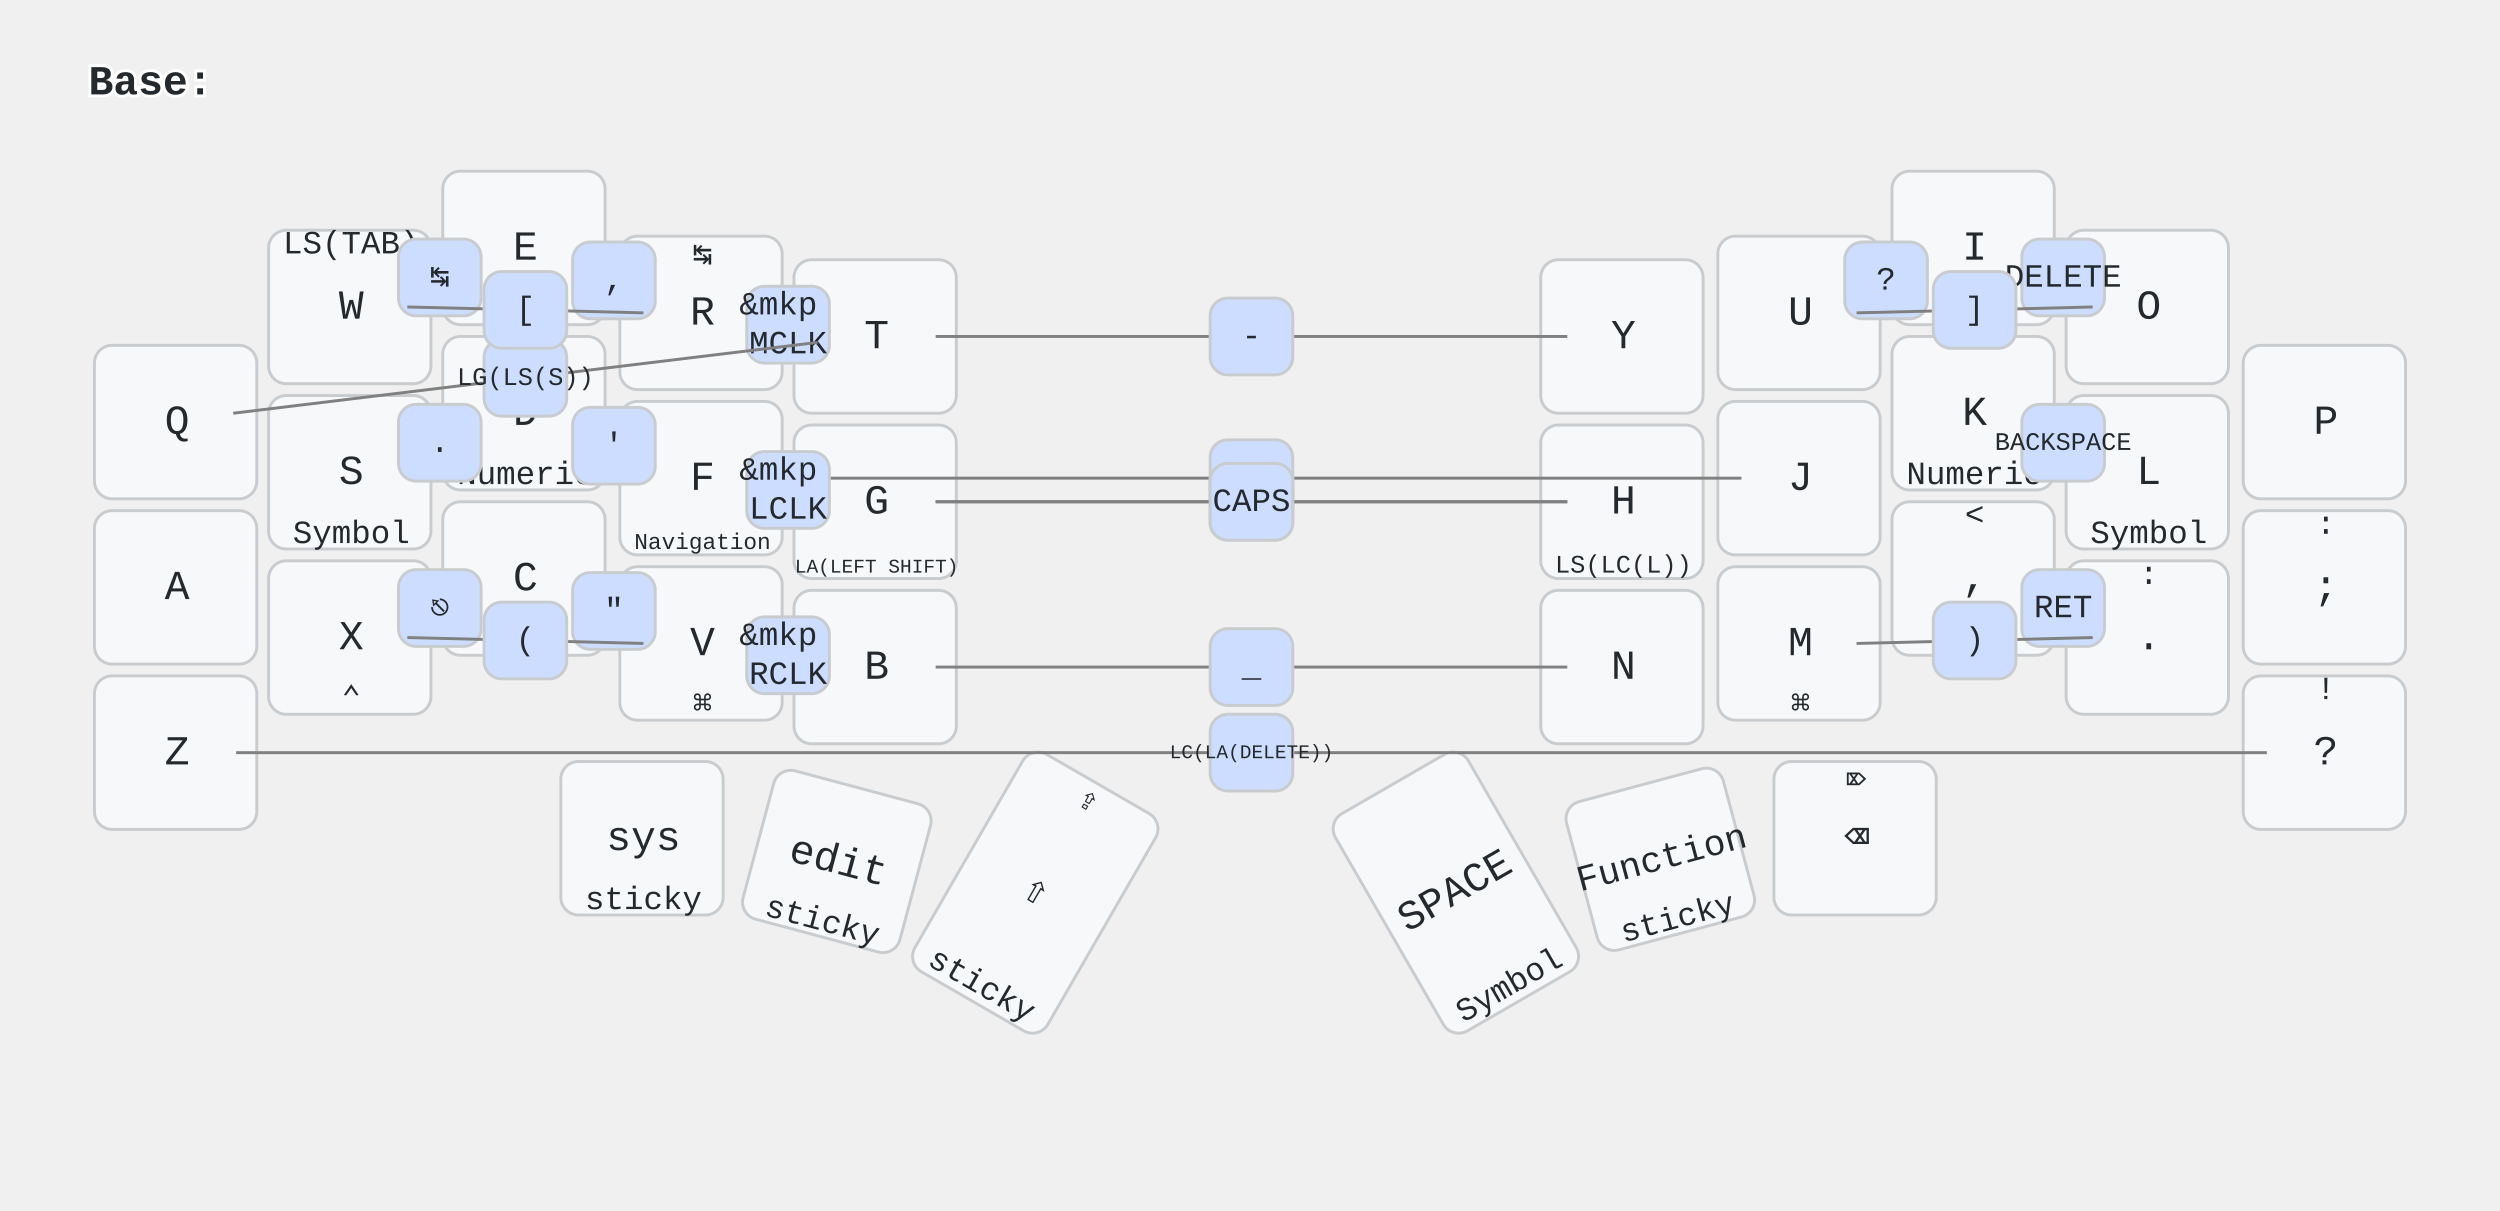
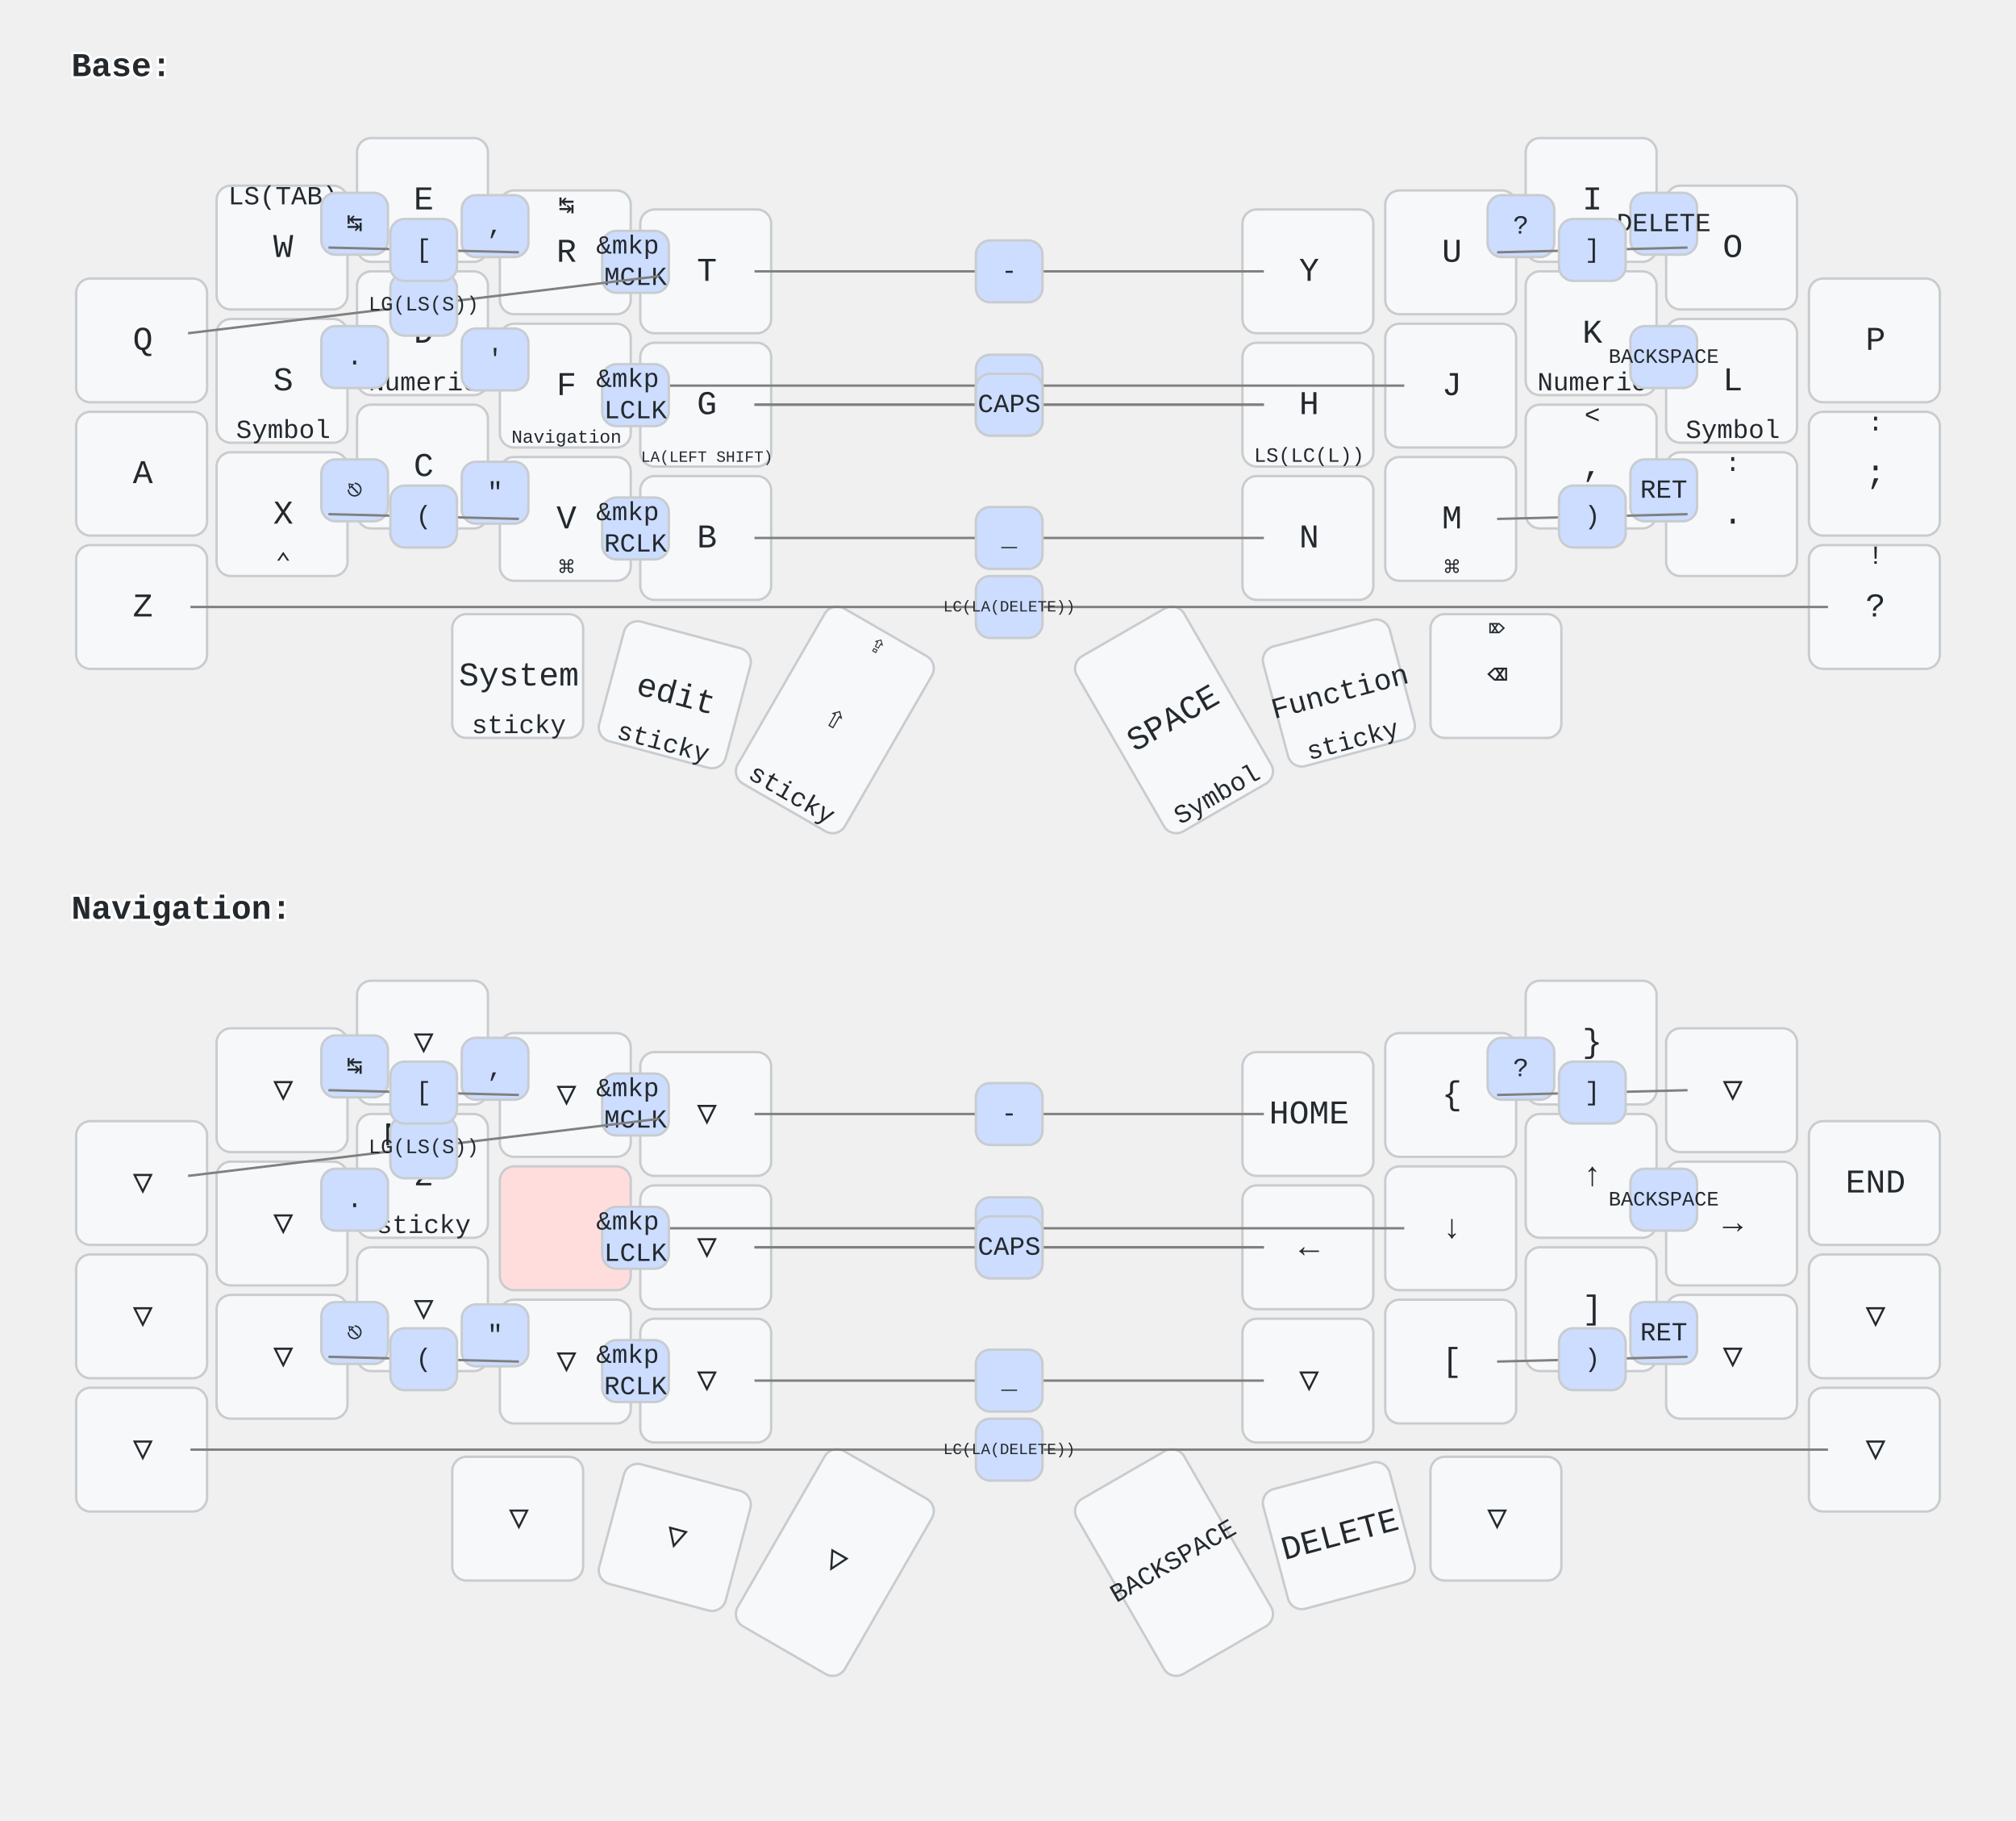
- <svg xmlns="http://www.w3.org/2000/svg" width="847" height="410" viewBox="0 0 847 410" class="keymap">
+ <svg xmlns="http://www.w3.org/2000/svg" width="847" height="765" viewBox="0 0 847 765" class="keymap">
  <style>/* font and background color specifications */
svg {
    font-family: SFMono-Regular,Consolas,Liberation Mono,Menlo,monospace;
    font-size: 14px;
    font-kerning: normal;
    text-rendering: optimizeLegibility;
    fill: #24292e;
}

/* default key styling */
rect {
    fill: #f6f8fa;
    stroke: #c9cccf;
    stroke-width: 1;
}

/* color accent for combo boxes */
rect.combo {
    fill: #cdf;
}

/* color accent for held keys */
rect.held, rect.combo.held {
    fill: #fdd;
}

/* color accent for ghost (optional) keys */
rect.ghost, rect.combo.ghost {
    fill: #ddd;
}

text {
    text-anchor: middle;
    dominant-baseline: middle;
}

/* styling for layer labels */
text.label {
    font-weight: bold;
    text-anchor: start;
    stroke: white;
    stroke-width: 2;
    paint-order: stroke;
}

/* styling for combo tap, and key hold/shifted label text */
text.combo, text.hold, text.shifted {
    font-size: 11px;
}

text.hold {
    text-anchor: middle;
    dominant-baseline: auto;
}

text.shifted {
    text-anchor: middle;
    dominant-baseline: hanging;
}

/* styling for hold/shifted label text in combo box */
text.combo.hold, text.combo.shifted {
    font-size: 8px;
}

/* styling for combo dendrons */
path {
    stroke-width: 1;
    stroke: gray;
    fill: none;
}
</style>
  <g transform="translate(30, 0)" class="layer-Base">
    <text x="0" y="28" class="label">Base:</text>
    <g transform="translate(0, 56)">
      <g transform="translate(30, 87)" class="key keypos-0">
        <rect rx="6" ry="6" x="-28" y="-26" width="55" height="52" class="key" />
        <text x="0" y="0" class="key tap">Q</text>
      </g>
      <g transform="translate(89, 48)" class="key keypos-1">
        <rect rx="6" ry="6" x="-28" y="-26" width="55" height="52" class="key" />
        <text x="0" y="0" class="key tap">W</text>
        <text x="0" y="-24" class="key shifted">LS(TAB)</text>
      </g>
      <g transform="translate(148, 28)" class="key keypos-2">
        <rect rx="6" ry="6" x="-28" y="-26" width="55" height="52" class="key" />
        <text x="0" y="0" class="key tap">E</text>
      </g>
      <g transform="translate(208, 50)" class="key keypos-3">
        <rect rx="6" ry="6" x="-28" y="-26" width="55" height="52" class="key" />
        <text x="0" y="0" class="key tap">R</text>
        <text x="0" y="-24" class="key shifted">↹</text>
      </g>
      <g transform="translate(267, 58)" class="key keypos-4">
        <rect rx="6" ry="6" x="-28" y="-26" width="55" height="52" class="key" />
        <text x="0" y="0" class="key tap">T</text>
      </g>
      <g transform="translate(520, 58)" class="key keypos-5">
        <rect rx="6" ry="6" x="-28" y="-26" width="55" height="52" class="key" />
        <text x="0" y="0" class="key tap">Y</text>
      </g>
      <g transform="translate(580, 50)" class="key keypos-6">
        <rect rx="6" ry="6" x="-28" y="-26" width="55" height="52" class="key" />
        <text x="0" y="0" class="key tap">U</text>
      </g>
      <g transform="translate(639, 28)" class="key keypos-7">
        <rect rx="6" ry="6" x="-28" y="-26" width="55" height="52" class="key" />
        <text x="0" y="0" class="key tap">I</text>
      </g>
      <g transform="translate(698, 48)" class="key keypos-8">
        <rect rx="6" ry="6" x="-28" y="-26" width="55" height="52" class="key" />
        <text x="0" y="0" class="key tap">O</text>
      </g>
      <g transform="translate(758, 87)" class="key keypos-9">
        <rect rx="6" ry="6" x="-28" y="-26" width="55" height="52" class="key" />
        <text x="0" y="0" class="key tap">P</text>
      </g>
      <g transform="translate(30, 143)" class="key keypos-10">
        <rect rx="6" ry="6" x="-28" y="-26" width="55" height="52" class="key" />
        <text x="0" y="0" class="key tap">A</text>
      </g>
      <g transform="translate(89, 104)" class="key keypos-11">
        <rect rx="6" ry="6" x="-28" y="-26" width="55" height="52" class="key" />
        <text x="0" y="0" class="key tap">S</text>
        <text x="0" y="24" class="key hold">Symbol</text>
      </g>
      <g transform="translate(148, 84)" class="key keypos-12">
        <rect rx="6" ry="6" x="-28" y="-26" width="55" height="52" class="key" />
        <text x="0" y="0" class="key tap">D</text>
        <text x="0" y="24" class="key hold">Numeric</text>
      </g>
      <g transform="translate(208, 106)" class="key keypos-13">
        <rect rx="6" ry="6" x="-28" y="-26" width="55" height="52" class="key" />
        <text x="0" y="0" class="key tap">F</text>
        <text x="0" y="24" class="key hold">
          <tspan style="font-size: 70%">Navigation</tspan>
        </text>
      </g>
      <g transform="translate(267, 114)" class="key keypos-14">
        <rect rx="6" ry="6" x="-28" y="-26" width="55" height="52" class="key" />
        <text x="0" y="0" class="key tap">G</text>
        <text x="0" y="24" class="key hold">
          <tspan style="font-size: 60%">LA(LEFT SHIFT)</tspan>
        </text>
      </g>
      <g transform="translate(520, 114)" class="key keypos-15">
        <rect rx="6" ry="6" x="-28" y="-26" width="55" height="52" class="key" />
        <text x="0" y="0" class="key tap">H</text>
        <text x="0" y="24" class="key hold">
          <tspan style="font-size: 78%">LS(LC(L))</tspan>
        </text>
      </g>
      <g transform="translate(580, 106)" class="key keypos-16">
        <rect rx="6" ry="6" x="-28" y="-26" width="55" height="52" class="key" />
        <text x="0" y="0" class="key tap">J</text>
      </g>
      <g transform="translate(639, 84)" class="key keypos-17">
        <rect rx="6" ry="6" x="-28" y="-26" width="55" height="52" class="key" />
        <text x="0" y="0" class="key tap">K</text>
        <text x="0" y="24" class="key hold">Numeric</text>
      </g>
      <g transform="translate(698, 104)" class="key keypos-18">
        <rect rx="6" ry="6" x="-28" y="-26" width="55" height="52" class="key" />
        <text x="0" y="0" class="key tap">L</text>
        <text x="0" y="24" class="key hold">Symbol</text>
      </g>
      <g transform="translate(758, 143)" class="key keypos-19">
        <rect rx="6" ry="6" x="-28" y="-26" width="55" height="52" class="key" />
        <text x="0" y="0" class="key tap">;</text>
        <text x="0" y="-24" class="key shifted">:</text>
      </g>
      <g transform="translate(30, 199)" class="key keypos-20">
        <rect rx="6" ry="6" x="-28" y="-26" width="55" height="52" class="key" />
        <text x="0" y="0" class="key tap">Z</text>
      </g>
      <g transform="translate(89, 160)" class="key keypos-21">
        <rect rx="6" ry="6" x="-28" y="-26" width="55" height="52" class="key" />
        <text x="0" y="0" class="key tap">X</text>
        <text x="0" y="24" class="key hold">⌃</text>
      </g>
      <g transform="translate(148, 140)" class="key keypos-22">
        <rect rx="6" ry="6" x="-28" y="-26" width="55" height="52" class="key" />
        <text x="0" y="0" class="key tap">C</text>
        <text x="0" y="24" class="key hold">⎇</text>
      </g>
      <g transform="translate(208, 162)" class="key keypos-23">
        <rect rx="6" ry="6" x="-28" y="-26" width="55" height="52" class="key" />
        <text x="0" y="0" class="key tap">V</text>
        <text x="0" y="24" class="key hold">⌘</text>
      </g>
      <g transform="translate(267, 170)" class="key keypos-24">
        <rect rx="6" ry="6" x="-28" y="-26" width="55" height="52" class="key" />
        <text x="0" y="0" class="key tap">B</text>
      </g>
      <g transform="translate(520, 170)" class="key keypos-25">
        <rect rx="6" ry="6" x="-28" y="-26" width="55" height="52" class="key" />
        <text x="0" y="0" class="key tap">N</text>
      </g>
      <g transform="translate(580, 162)" class="key keypos-26">
        <rect rx="6" ry="6" x="-28" y="-26" width="55" height="52" class="key" />
        <text x="0" y="0" class="key tap">M</text>
        <text x="0" y="24" class="key hold">⌘</text>
      </g>
      <g transform="translate(639, 140)" class="key keypos-27">
        <rect rx="6" ry="6" x="-28" y="-26" width="55" height="52" class="key" />
        <text x="0" y="0" class="key tap">,</text>
        <text x="0" y="24" class="key hold">⎇</text>
        <text x="0" y="-24" class="key shifted">&lt;</text>
      </g>
      <g transform="translate(698, 160)" class="key keypos-28">
        <rect rx="6" ry="6" x="-28" y="-26" width="55" height="52" class="key" />
        <text x="0" y="0" class="key tap">.</text>
        <text x="0" y="-24" class="key shifted">:</text>
      </g>
      <g transform="translate(758, 199)" class="key keypos-29">
        <rect rx="6" ry="6" x="-28" y="-26" width="55" height="52" class="key" />
        <text x="0" y="0" class="key tap">?</text>
        <text x="0" y="-24" class="key shifted">!</text>
      </g>
      <g transform="translate(188, 228)" class="key keypos-30">
        <rect rx="6" ry="6" x="-28" y="-26" width="55" height="52" class="key" />
-         <text x="0" y="0" class="key tap">sys</text>
+         <text x="0" y="0" class="key tap">System</text>
        <text x="0" y="24" class="key hold">sticky</text>
      </g>
      <g transform="translate(254, 236) rotate(15.0)" class="key keypos-31">
        <rect rx="6" ry="6" x="-28" y="-26" width="55" height="52" class="key" />
        <text x="0" y="0" class="key tap">edit</text>
        <text x="0" y="24" class="key hold">sticky</text>
      </g>
      <g transform="translate(321, 246) rotate(30.0)" class="key keypos-32">
        <rect rx="6" ry="6" x="-26" y="-42" width="52" height="85" class="key" />
        <text x="0" y="0" class="key tap">⇧</text>
        <text x="0" y="40" class="key hold">sticky</text>
        <text x="0" y="-40" class="key shifted">⇪</text>
      </g>
      <g transform="translate(463, 246) rotate(-30.0)" class="key keypos-33">
        <rect rx="6" ry="6" x="-26" y="-42" width="52" height="85" class="key" />
        <text x="0" y="0" class="key tap">SPACE</text>
        <text x="0" y="40" class="key hold">Symbol</text>
      </g>
      <g transform="translate(533, 235) rotate(-15.0)" class="key keypos-34">
        <rect rx="6" ry="6" x="-28" y="-26" width="55" height="52" class="key" />
        <text x="0" y="0" class="key tap">
          <tspan style="font-size: 88%">Function</tspan>
        </text>
        <text x="0" y="24" class="key hold">sticky</text>
      </g>
      <g transform="translate(599, 228)" class="key keypos-35">
        <rect rx="6" ry="6" x="-28" y="-26" width="55" height="52" class="key" />
        <text x="0" y="0" class="key tap">⌫</text>
        <text x="0" y="-24" class="key shifted">⌦</text>
      </g>
      <g class="combo combopos-0">
        <rect rx="6" ry="6" x="655" y="137" width="28" height="26" class="combo" />
        <text x="669" y="150" class="combo tap">RET</text>
      </g>
      <g class="combo combopos-1">
        <rect rx="6" ry="6" x="655" y="81" width="28" height="26" class="combo" />
        <text x="669" y="94" class="combo tap">
          <tspan style="font-size: 78%">BACKSPACE</tspan>
        </text>
      </g>
      <g class="combo combopos-2">
        <rect rx="6" ry="6" x="655" y="25" width="28" height="26" class="combo" />
        <text x="669" y="38" class="combo tap">DELETE</text>
      </g>
      <g class="combo combopos-3">
        <rect rx="6" ry="6" x="105" y="137" width="28" height="26" class="combo" />
        <text x="119" y="150" class="combo tap">⎋</text>
      </g>
      <g class="combo combopos-4">
        <rect rx="6" ry="6" x="595" y="26" width="28" height="26" class="combo" />
        <text x="609" y="39" class="combo tap">?</text>
      </g>
      <g class="combo combopos-5">
        <rect rx="6" ry="6" x="164" y="26" width="28" height="26" class="combo" />
        <text x="178" y="39" class="combo tap">,</text>
      </g>
      <g class="combo combopos-6">
        <rect rx="6" ry="6" x="164" y="82" width="28" height="26" class="combo" />
        <text x="178" y="95" class="combo tap">'</text>
      </g>
      <g class="combo combopos-7">
        <rect rx="6" ry="6" x="164" y="138" width="28" height="26" class="combo" />
        <text x="178" y="151" class="combo tap">"</text>
      </g>
      <g class="combo combopos-8">
        <path d="M394,199 l-344,0" class="combo" />
        <path d="M394,199 l344,0" class="combo" />
        <rect rx="6" ry="6" x="380" y="186" width="28" height="26" class="combo" />
        <text x="394" y="199" class="combo tap">
          <tspan style="font-size: 60%">LC(LA(DELETE))</tspan>
        </text>
      </g>
      <g class="combo combopos-9">
        <path d="M394,58 l-107,0" class="combo" />
        <path d="M394,58 l107,0" class="combo" />
        <rect rx="6" ry="6" x="380" y="45" width="28" height="26" class="combo" />
        <text x="394" y="58" class="combo tap">-</text>
      </g>
      <g class="combo combopos-10">
        <path d="M394,114 l-107,0" class="combo" />
        <path d="M394,114 l107,0" class="combo" />
        <rect rx="6" ry="6" x="380" y="101" width="28" height="26" class="combo" />
        <text x="394" y="114" class="combo tap">=</text>
      </g>
      <g class="combo combopos-11">
        <path d="M394,170 l-107,0" class="combo" />
        <path d="M394,170 l107,0" class="combo" />
        <rect rx="6" ry="6" x="380" y="157" width="28" height="26" class="combo" />
        <text x="394" y="170" class="combo tap">_</text>
      </g>
      <g class="combo combopos-12">
        <path d="M394,106 l-166,0" class="combo" />
        <path d="M394,106 l166,0" class="combo" />
        <rect rx="6" ry="6" x="380" y="93" width="28" height="26" class="combo" />
        <text x="394" y="106" class="combo tap">⇪</text>
      </g>
      <g class="combo combopos-13">
        <rect rx="6" ry="6" x="105" y="25" width="28" height="26" class="combo" />
        <text x="119" y="38" class="combo tap">↹</text>
      </g>
      <g class="combo combopos-14">
        <rect rx="6" ry="6" x="105" y="81" width="28" height="26" class="combo" />
        <text x="119" y="94" class="combo tap">.</text>
      </g>
      <g class="combo combopos-15">
        <rect rx="6" ry="6" x="223" y="97" width="28" height="26" class="combo" />
        <text x="237" y="110" class="combo tap">
          <tspan x="237" dy="-0.6em">&amp;mkp</tspan>
          <tspan x="237" dy="1.2em">LCLK</tspan>
        </text>
      </g>
      <g class="combo combopos-16">
        <rect rx="6" ry="6" x="223" y="153" width="28" height="26" class="combo" />
        <text x="237" y="166" class="combo tap">
          <tspan x="237" dy="-0.6em">&amp;mkp</tspan>
          <tspan x="237" dy="1.2em">RCLK</tspan>
        </text>
      </g>
      <g class="combo combopos-17">
        <rect rx="6" ry="6" x="223" y="41" width="28" height="26" class="combo" />
        <text x="237" y="54" class="combo tap">
          <tspan x="237" dy="-0.6em">&amp;mkp</tspan>
          <tspan x="237" dy="1.2em">MCLK</tspan>
        </text>
      </g>
      <g class="combo combopos-18">
        <path d="M148,72 l-99,12" class="combo" />
        <path d="M148,72 l99,-12" class="combo" />
        <rect rx="6" ry="6" x="134" y="59" width="28" height="26" class="combo" />
        <text x="148" y="72" class="combo tap">
          <tspan style="font-size: 78%">LG(LS(S))</tspan>
        </text>
      </g>
      <g class="combo combopos-19">
        <path d="M148,49 l-40,-1" class="combo" />
        <path d="M148,49 l40,1" class="combo" />
        <rect rx="6" ry="6" x="134" y="36" width="28" height="26" class="combo" />
        <text x="148" y="49" class="combo tap">[</text>
      </g>
      <g class="combo combopos-20">
        <path d="M639,49 l40,-1" class="combo" />
        <path d="M639,49 l-40,1" class="combo" />
        <rect rx="6" ry="6" x="625" y="36" width="28" height="26" class="combo" />
        <text x="639" y="49" class="combo tap">]</text>
      </g>
      <g class="combo combopos-21">
        <path d="M148,161 l-40,-1" class="combo" />
        <path d="M148,161 l40,1" class="combo" />
        <rect rx="6" ry="6" x="134" y="148" width="28" height="26" class="combo" />
        <text x="148" y="161" class="combo tap">(</text>
      </g>
      <g class="combo combopos-22">
        <path d="M639,161 l40,-1" class="combo" />
        <path d="M639,161 l-40,1" class="combo" />
        <rect rx="6" ry="6" x="625" y="148" width="28" height="26" class="combo" />
        <text x="639" y="161" class="combo tap">)</text>
      </g>
      <g class="combo combopos-23">
        <path d="M394,114 l107,0" class="combo" />
        <path d="M394,114 l-107,0" class="combo" />
        <rect rx="6" ry="6" x="380" y="101" width="28" height="26" class="combo" />
        <text x="394" y="114" class="combo tap">CAPS</text>
      </g>
    </g>
  </g>
+   <g transform="translate(30, 354)" class="layer-Navigation">
+     <text x="0" y="28" class="label">Navigation:</text>
+     <g transform="translate(0, 56)">
+       <g transform="translate(30, 87)" class="key trans keypos-0">
+         <rect rx="6" ry="6" x="-28" y="-26" width="55" height="52" class="key trans" />
+         <text x="0" y="0" class="key trans tap">▽</text>
+       </g>
+       <g transform="translate(89, 48)" class="key trans keypos-1">
+         <rect rx="6" ry="6" x="-28" y="-26" width="55" height="52" class="key trans" />
+         <text x="0" y="0" class="key trans tap">▽</text>
+       </g>
+       <g transform="translate(148, 28)" class="key trans keypos-2">
+         <rect rx="6" ry="6" x="-28" y="-26" width="55" height="52" class="key trans" />
+         <text x="0" y="0" class="key trans tap">▽</text>
+       </g>
+       <g transform="translate(208, 50)" class="key trans keypos-3">
+         <rect rx="6" ry="6" x="-28" y="-26" width="55" height="52" class="key trans" />
+         <text x="0" y="0" class="key trans tap">▽</text>
+       </g>
+       <g transform="translate(267, 58)" class="key trans keypos-4">
+         <rect rx="6" ry="6" x="-28" y="-26" width="55" height="52" class="key trans" />
+         <text x="0" y="0" class="key trans tap">▽</text>
+       </g>
+       <g transform="translate(520, 58)" class="key keypos-5">
+         <rect rx="6" ry="6" x="-28" y="-26" width="55" height="52" class="key" />
+         <text x="0" y="0" class="key tap">HOME</text>
+       </g>
+       <g transform="translate(580, 50)" class="key keypos-6">
+         <rect rx="6" ry="6" x="-28" y="-26" width="55" height="52" class="key" />
+         <text x="0" y="0" class="key tap">{</text>
+       </g>
+       <g transform="translate(639, 28)" class="key keypos-7">
+         <rect rx="6" ry="6" x="-28" y="-26" width="55" height="52" class="key" />
+         <text x="0" y="0" class="key tap">}</text>
+       </g>
+       <g transform="translate(698, 48)" class="key trans keypos-8">
+         <rect rx="6" ry="6" x="-28" y="-26" width="55" height="52" class="key trans" />
+         <text x="0" y="0" class="key trans tap">▽</text>
+       </g>
+       <g transform="translate(758, 87)" class="key keypos-9">
+         <rect rx="6" ry="6" x="-28" y="-26" width="55" height="52" class="key" />
+         <text x="0" y="0" class="key tap">END</text>
+       </g>
+       <g transform="translate(30, 143)" class="key trans keypos-10">
+         <rect rx="6" ry="6" x="-28" y="-26" width="55" height="52" class="key trans" />
+         <text x="0" y="0" class="key trans tap">▽</text>
+       </g>
+       <g transform="translate(89, 104)" class="key trans keypos-11">
+         <rect rx="6" ry="6" x="-28" y="-26" width="55" height="52" class="key trans" />
+         <text x="0" y="0" class="key trans tap">▽</text>
+       </g>
+       <g transform="translate(148, 84)" class="key keypos-12">
+         <rect rx="6" ry="6" x="-28" y="-26" width="55" height="52" class="key" />
+         <text x="0" y="0" class="key tap">
+           <tspan x="0" dy="-1.2em">Nav</tspan>
+           <tspan x="0" dy="1.2em">2</tspan>
+         </text>
+         <text x="0" y="24" class="key hold">sticky</text>
+       </g>
+       <g transform="translate(208, 106)" class="key held keypos-13">
+         <rect rx="6" ry="6" x="-28" y="-26" width="55" height="52" class="key held" />
+       </g>
+       <g transform="translate(267, 114)" class="key trans keypos-14">
+         <rect rx="6" ry="6" x="-28" y="-26" width="55" height="52" class="key trans" />
+         <text x="0" y="0" class="key trans tap">▽</text>
+       </g>
+       <g transform="translate(520, 114)" class="key keypos-15">
+         <rect rx="6" ry="6" x="-28" y="-26" width="55" height="52" class="key" />
+         <text x="0" y="0" class="key tap">←</text>
+       </g>
+       <g transform="translate(580, 106)" class="key keypos-16">
+         <rect rx="6" ry="6" x="-28" y="-26" width="55" height="52" class="key" />
+         <text x="0" y="0" class="key tap">↓</text>
+       </g>
+       <g transform="translate(639, 84)" class="key keypos-17">
+         <rect rx="6" ry="6" x="-28" y="-26" width="55" height="52" class="key" />
+         <text x="0" y="0" class="key tap">↑</text>
+       </g>
+       <g transform="translate(698, 104)" class="key keypos-18">
+         <rect rx="6" ry="6" x="-28" y="-26" width="55" height="52" class="key" />
+         <text x="0" y="0" class="key tap">→</text>
+       </g>
+       <g transform="translate(758, 143)" class="key trans keypos-19">
+         <rect rx="6" ry="6" x="-28" y="-26" width="55" height="52" class="key trans" />
+         <text x="0" y="0" class="key trans tap">▽</text>
+       </g>
+       <g transform="translate(30, 199)" class="key trans keypos-20">
+         <rect rx="6" ry="6" x="-28" y="-26" width="55" height="52" class="key trans" />
+         <text x="0" y="0" class="key trans tap">▽</text>
+       </g>
+       <g transform="translate(89, 160)" class="key trans keypos-21">
+         <rect rx="6" ry="6" x="-28" y="-26" width="55" height="52" class="key trans" />
+         <text x="0" y="0" class="key trans tap">▽</text>
+       </g>
+       <g transform="translate(148, 140)" class="key trans keypos-22">
+         <rect rx="6" ry="6" x="-28" y="-26" width="55" height="52" class="key trans" />
+         <text x="0" y="0" class="key trans tap">▽</text>
+       </g>
+       <g transform="translate(208, 162)" class="key trans keypos-23">
+         <rect rx="6" ry="6" x="-28" y="-26" width="55" height="52" class="key trans" />
+         <text x="0" y="0" class="key trans tap">▽</text>
+       </g>
+       <g transform="translate(267, 170)" class="key trans keypos-24">
+         <rect rx="6" ry="6" x="-28" y="-26" width="55" height="52" class="key trans" />
+         <text x="0" y="0" class="key trans tap">▽</text>
+       </g>
+       <g transform="translate(520, 170)" class="key trans keypos-25">
+         <rect rx="6" ry="6" x="-28" y="-26" width="55" height="52" class="key trans" />
+         <text x="0" y="0" class="key trans tap">▽</text>
+       </g>
+       <g transform="translate(580, 162)" class="key keypos-26">
+         <rect rx="6" ry="6" x="-28" y="-26" width="55" height="52" class="key" />
+         <text x="0" y="0" class="key tap">[</text>
+       </g>
+       <g transform="translate(639, 140)" class="key keypos-27">
+         <rect rx="6" ry="6" x="-28" y="-26" width="55" height="52" class="key" />
+         <text x="0" y="0" class="key tap">]</text>
+       </g>
+       <g transform="translate(698, 160)" class="key trans keypos-28">
+         <rect rx="6" ry="6" x="-28" y="-26" width="55" height="52" class="key trans" />
+         <text x="0" y="0" class="key trans tap">▽</text>
+       </g>
+       <g transform="translate(758, 199)" class="key trans keypos-29">
+         <rect rx="6" ry="6" x="-28" y="-26" width="55" height="52" class="key trans" />
+         <text x="0" y="0" class="key trans tap">▽</text>
+       </g>
+       <g transform="translate(188, 228)" class="key trans keypos-30">
+         <rect rx="6" ry="6" x="-28" y="-26" width="55" height="52" class="key trans" />
+         <text x="0" y="0" class="key trans tap">▽</text>
+       </g>
+       <g transform="translate(254, 236) rotate(15.0)" class="key trans keypos-31">
+         <rect rx="6" ry="6" x="-28" y="-26" width="55" height="52" class="key trans" />
+         <text x="0" y="0" class="key trans tap">▽</text>
+       </g>
+       <g transform="translate(321, 246) rotate(30.0)" class="key trans keypos-32">
+         <rect rx="6" ry="6" x="-26" y="-42" width="52" height="85" class="key trans" />
+         <text x="0" y="0" class="key trans tap">▽</text>
+       </g>
+       <g transform="translate(463, 246) rotate(-30.0)" class="key keypos-33">
+         <rect rx="6" ry="6" x="-26" y="-42" width="52" height="85" class="key" />
+         <text x="0" y="0" class="key tap">
+           <tspan style="font-size: 78%">BACKSPACE</tspan>
+         </text>
+       </g>
+       <g transform="translate(533, 235) rotate(-15.0)" class="key keypos-34">
+         <rect rx="6" ry="6" x="-28" y="-26" width="55" height="52" class="key" />
+         <text x="0" y="0" class="key tap">DELETE</text>
+       </g>
+       <g transform="translate(599, 228)" class="key trans keypos-35">
+         <rect rx="6" ry="6" x="-28" y="-26" width="55" height="52" class="key trans" />
+         <text x="0" y="0" class="key trans tap">▽</text>
+       </g>
+       <g class="combo combopos-0">
+         <rect rx="6" ry="6" x="655" y="137" width="28" height="26" class="combo" />
+         <text x="669" y="150" class="combo tap">RET</text>
+       </g>
+       <g class="combo combopos-1">
+         <rect rx="6" ry="6" x="655" y="81" width="28" height="26" class="combo" />
+         <text x="669" y="94" class="combo tap">
+           <tspan style="font-size: 78%">BACKSPACE</tspan>
+         </text>
+       </g>
+       <g class="combo combopos-2">
+         <rect rx="6" ry="6" x="105" y="137" width="28" height="26" class="combo" />
+         <text x="119" y="150" class="combo tap">⎋</text>
+       </g>
+       <g class="combo combopos-3">
+         <rect rx="6" ry="6" x="595" y="26" width="28" height="26" class="combo" />
+         <text x="609" y="39" class="combo tap">?</text>
+       </g>
+       <g class="combo combopos-4">
+         <rect rx="6" ry="6" x="164" y="26" width="28" height="26" class="combo" />
+         <text x="178" y="39" class="combo tap">,</text>
+       </g>
+       <g class="combo combopos-5">
+         <rect rx="6" ry="6" x="164" y="138" width="28" height="26" class="combo" />
+         <text x="178" y="151" class="combo tap">"</text>
+       </g>
+       <g class="combo combopos-6">
+         <path d="M394,199 l-344,0" class="combo" />
+         <path d="M394,199 l344,0" class="combo" />
+         <rect rx="6" ry="6" x="380" y="186" width="28" height="26" class="combo" />
+         <text x="394" y="199" class="combo tap">
+           <tspan style="font-size: 60%">LC(LA(DELETE))</tspan>
+         </text>
+       </g>
+       <g class="combo combopos-7">
+         <path d="M394,58 l-107,0" class="combo" />
+         <path d="M394,58 l107,0" class="combo" />
+         <rect rx="6" ry="6" x="380" y="45" width="28" height="26" class="combo" />
+         <text x="394" y="58" class="combo tap">-</text>
+       </g>
+       <g class="combo combopos-8">
+         <path d="M394,114 l-107,0" class="combo" />
+         <path d="M394,114 l107,0" class="combo" />
+         <rect rx="6" ry="6" x="380" y="101" width="28" height="26" class="combo" />
+         <text x="394" y="114" class="combo tap">=</text>
+       </g>
+       <g class="combo combopos-9">
+         <path d="M394,170 l-107,0" class="combo" />
+         <path d="M394,170 l107,0" class="combo" />
+         <rect rx="6" ry="6" x="380" y="157" width="28" height="26" class="combo" />
+         <text x="394" y="170" class="combo tap">_</text>
+       </g>
+       <g class="combo combopos-10">
+         <path d="M394,106 l-166,0" class="combo" />
+         <path d="M394,106 l166,0" class="combo" />
+         <rect rx="6" ry="6" x="380" y="93" width="28" height="26" class="combo" />
+         <text x="394" y="106" class="combo tap">⇪</text>
+       </g>
+       <g class="combo combopos-11">
+         <rect rx="6" ry="6" x="105" y="25" width="28" height="26" class="combo" />
+         <text x="119" y="38" class="combo tap">↹</text>
+       </g>
+       <g class="combo combopos-12">
+         <rect rx="6" ry="6" x="105" y="81" width="28" height="26" class="combo" />
+         <text x="119" y="94" class="combo tap">.</text>
+       </g>
+       <g class="combo combopos-13">
+         <rect rx="6" ry="6" x="223" y="97" width="28" height="26" class="combo" />
+         <text x="237" y="110" class="combo tap">
+           <tspan x="237" dy="-0.6em">&amp;mkp</tspan>
+           <tspan x="237" dy="1.2em">LCLK</tspan>
+         </text>
+       </g>
+       <g class="combo combopos-14">
+         <rect rx="6" ry="6" x="223" y="153" width="28" height="26" class="combo" />
+         <text x="237" y="166" class="combo tap">
+           <tspan x="237" dy="-0.6em">&amp;mkp</tspan>
+           <tspan x="237" dy="1.2em">RCLK</tspan>
+         </text>
+       </g>
+       <g class="combo combopos-15">
+         <rect rx="6" ry="6" x="223" y="41" width="28" height="26" class="combo" />
+         <text x="237" y="54" class="combo tap">
+           <tspan x="237" dy="-0.6em">&amp;mkp</tspan>
+           <tspan x="237" dy="1.2em">MCLK</tspan>
+         </text>
+       </g>
+       <g class="combo combopos-16">
+         <path d="M148,72 l-99,12" class="combo" />
+         <path d="M148,72 l99,-12" class="combo" />
+         <rect rx="6" ry="6" x="134" y="59" width="28" height="26" class="combo" />
+         <text x="148" y="72" class="combo tap">
+           <tspan style="font-size: 78%">LG(LS(S))</tspan>
+         </text>
+       </g>
+       <g class="combo combopos-17">
+         <path d="M148,49 l-40,-1" class="combo" />
+         <path d="M148,49 l40,1" class="combo" />
+         <rect rx="6" ry="6" x="134" y="36" width="28" height="26" class="combo" />
+         <text x="148" y="49" class="combo tap">[</text>
+       </g>
+       <g class="combo combopos-18">
+         <path d="M639,49 l40,-1" class="combo" />
+         <path d="M639,49 l-40,1" class="combo" />
+         <rect rx="6" ry="6" x="625" y="36" width="28" height="26" class="combo" />
+         <text x="639" y="49" class="combo tap">]</text>
+       </g>
+       <g class="combo combopos-19">
+         <path d="M148,161 l-40,-1" class="combo" />
+         <path d="M148,161 l40,1" class="combo" />
+         <rect rx="6" ry="6" x="134" y="148" width="28" height="26" class="combo" />
+         <text x="148" y="161" class="combo tap">(</text>
+       </g>
+       <g class="combo combopos-20">
+         <path d="M639,161 l40,-1" class="combo" />
+         <path d="M639,161 l-40,1" class="combo" />
+         <rect rx="6" ry="6" x="625" y="148" width="28" height="26" class="combo" />
+         <text x="639" y="161" class="combo tap">)</text>
+       </g>
+       <g class="combo combopos-21">
+         <path d="M394,114 l107,0" class="combo" />
+         <path d="M394,114 l-107,0" class="combo" />
+         <rect rx="6" ry="6" x="380" y="101" width="28" height="26" class="combo" />
+         <text x="394" y="114" class="combo tap">CAPS</text>
+       </g>
+     </g>
+   </g>
</svg>
